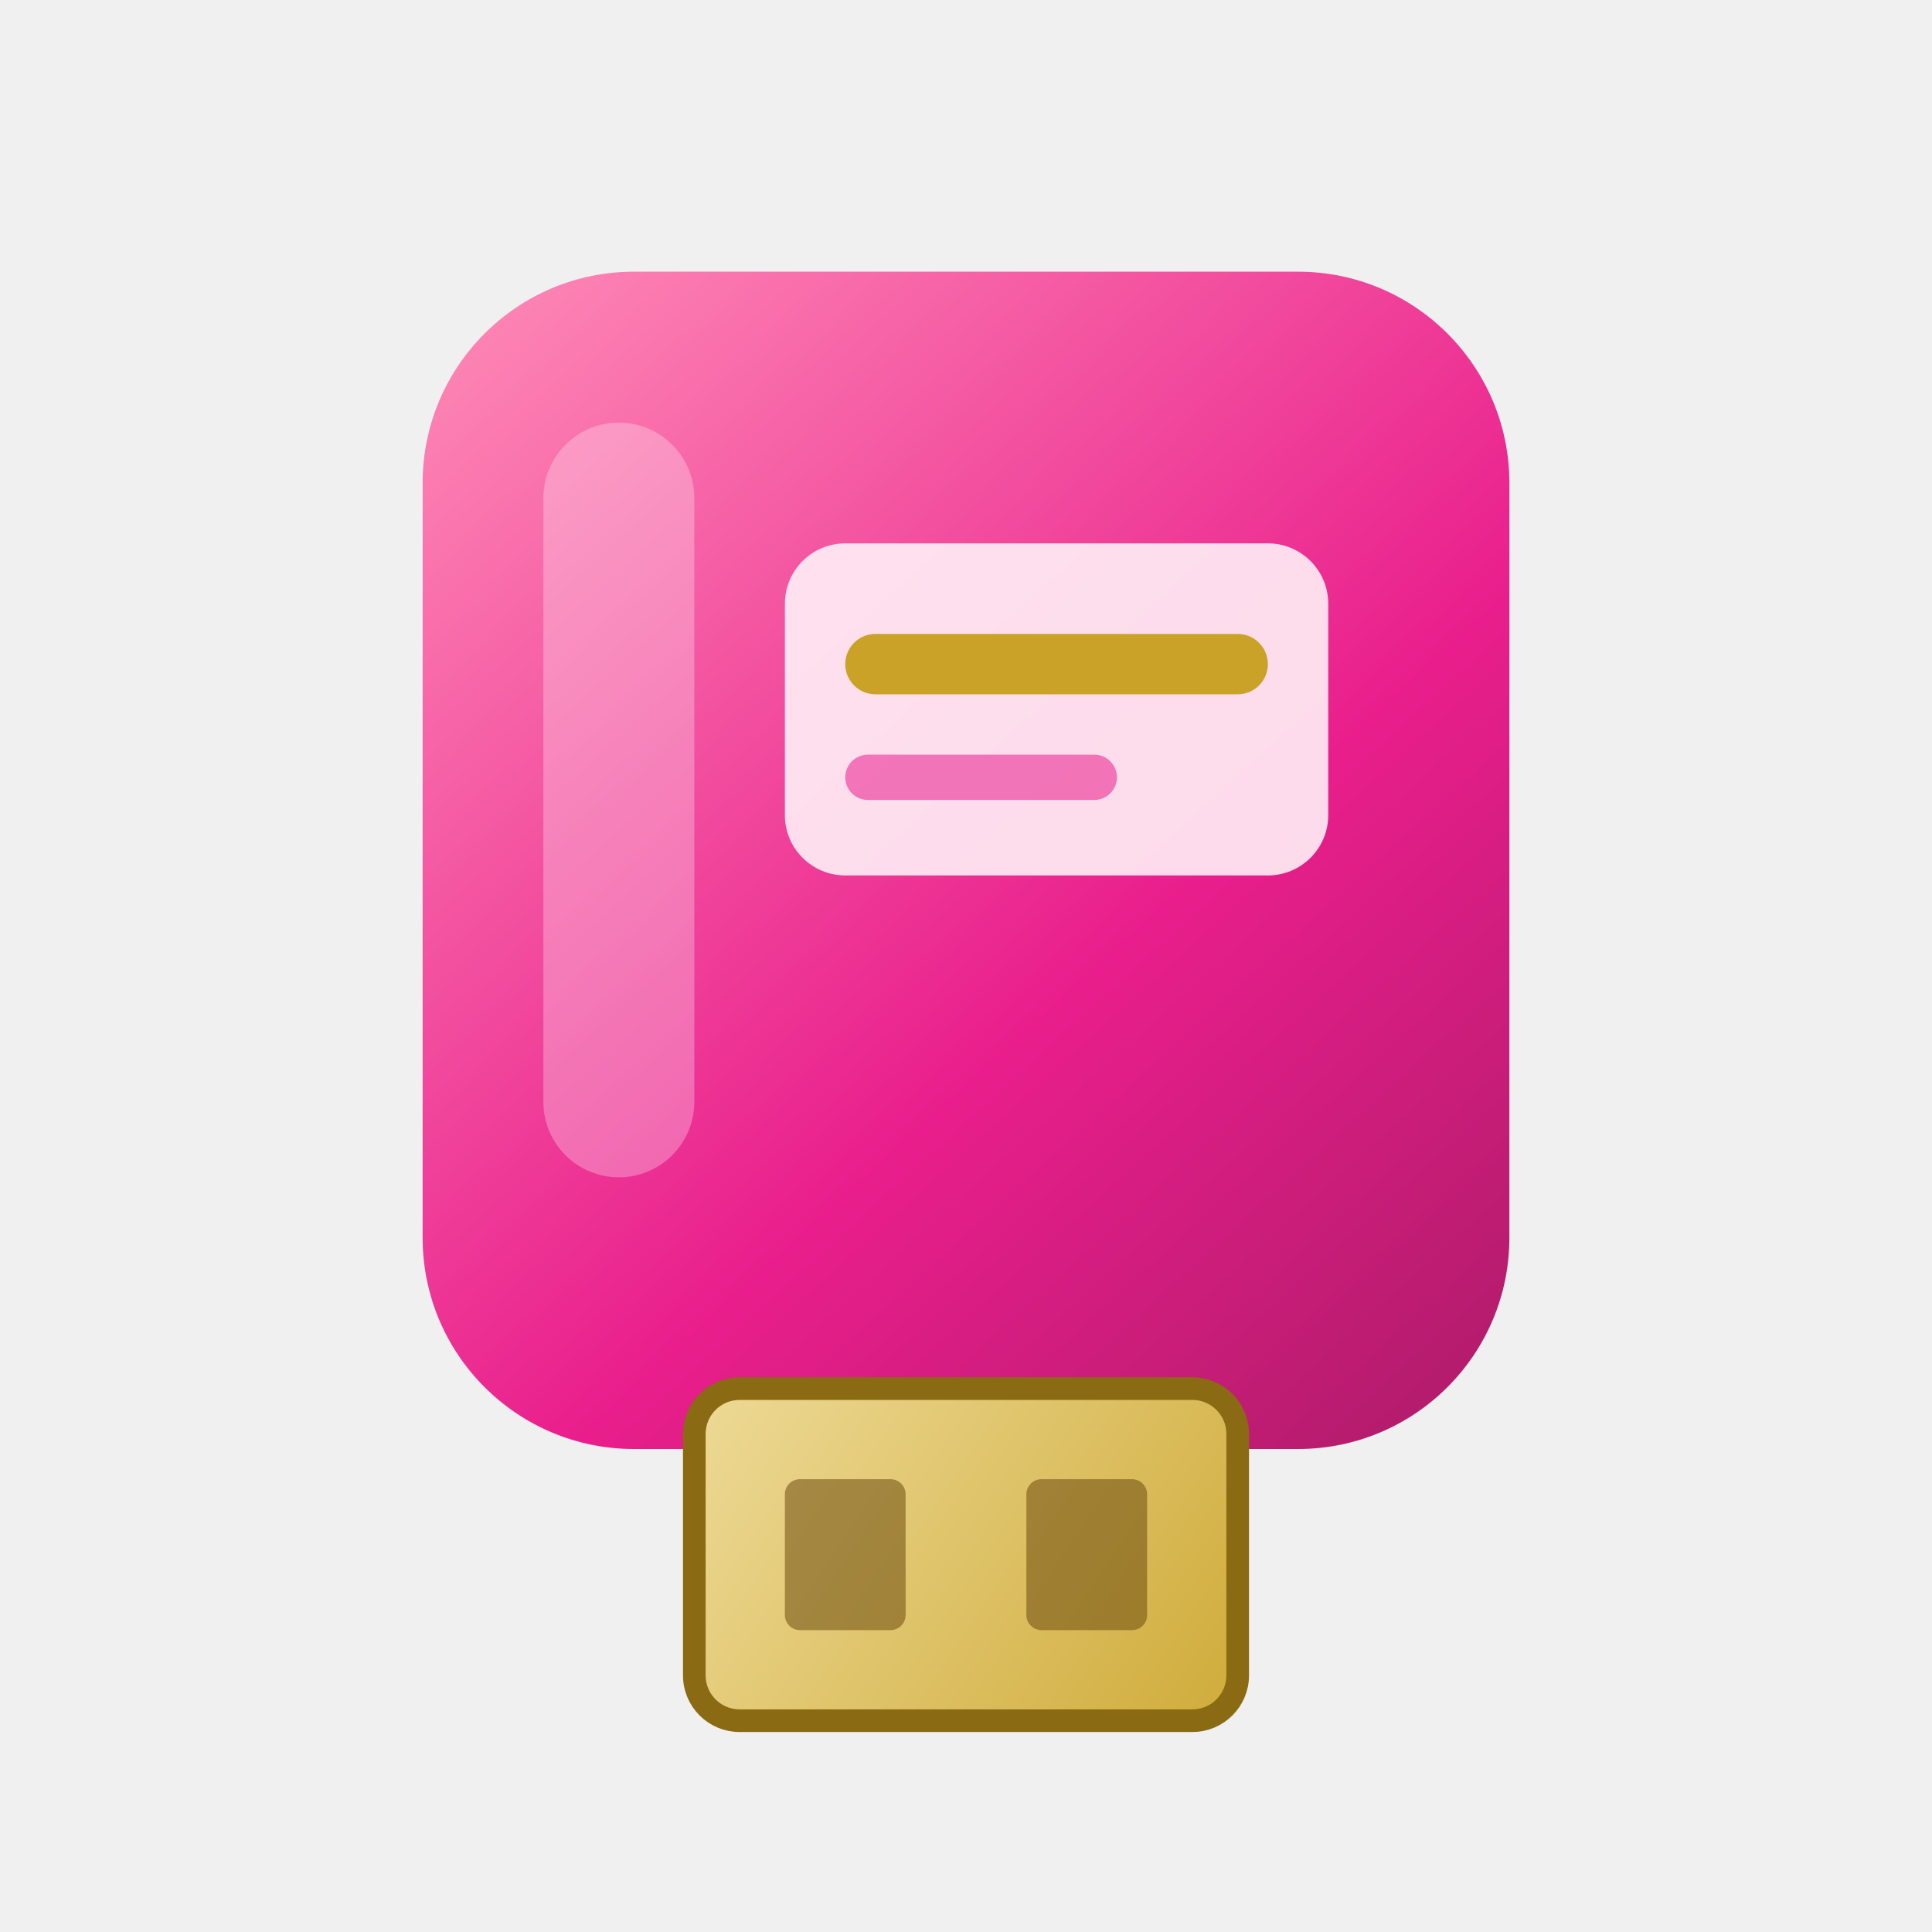
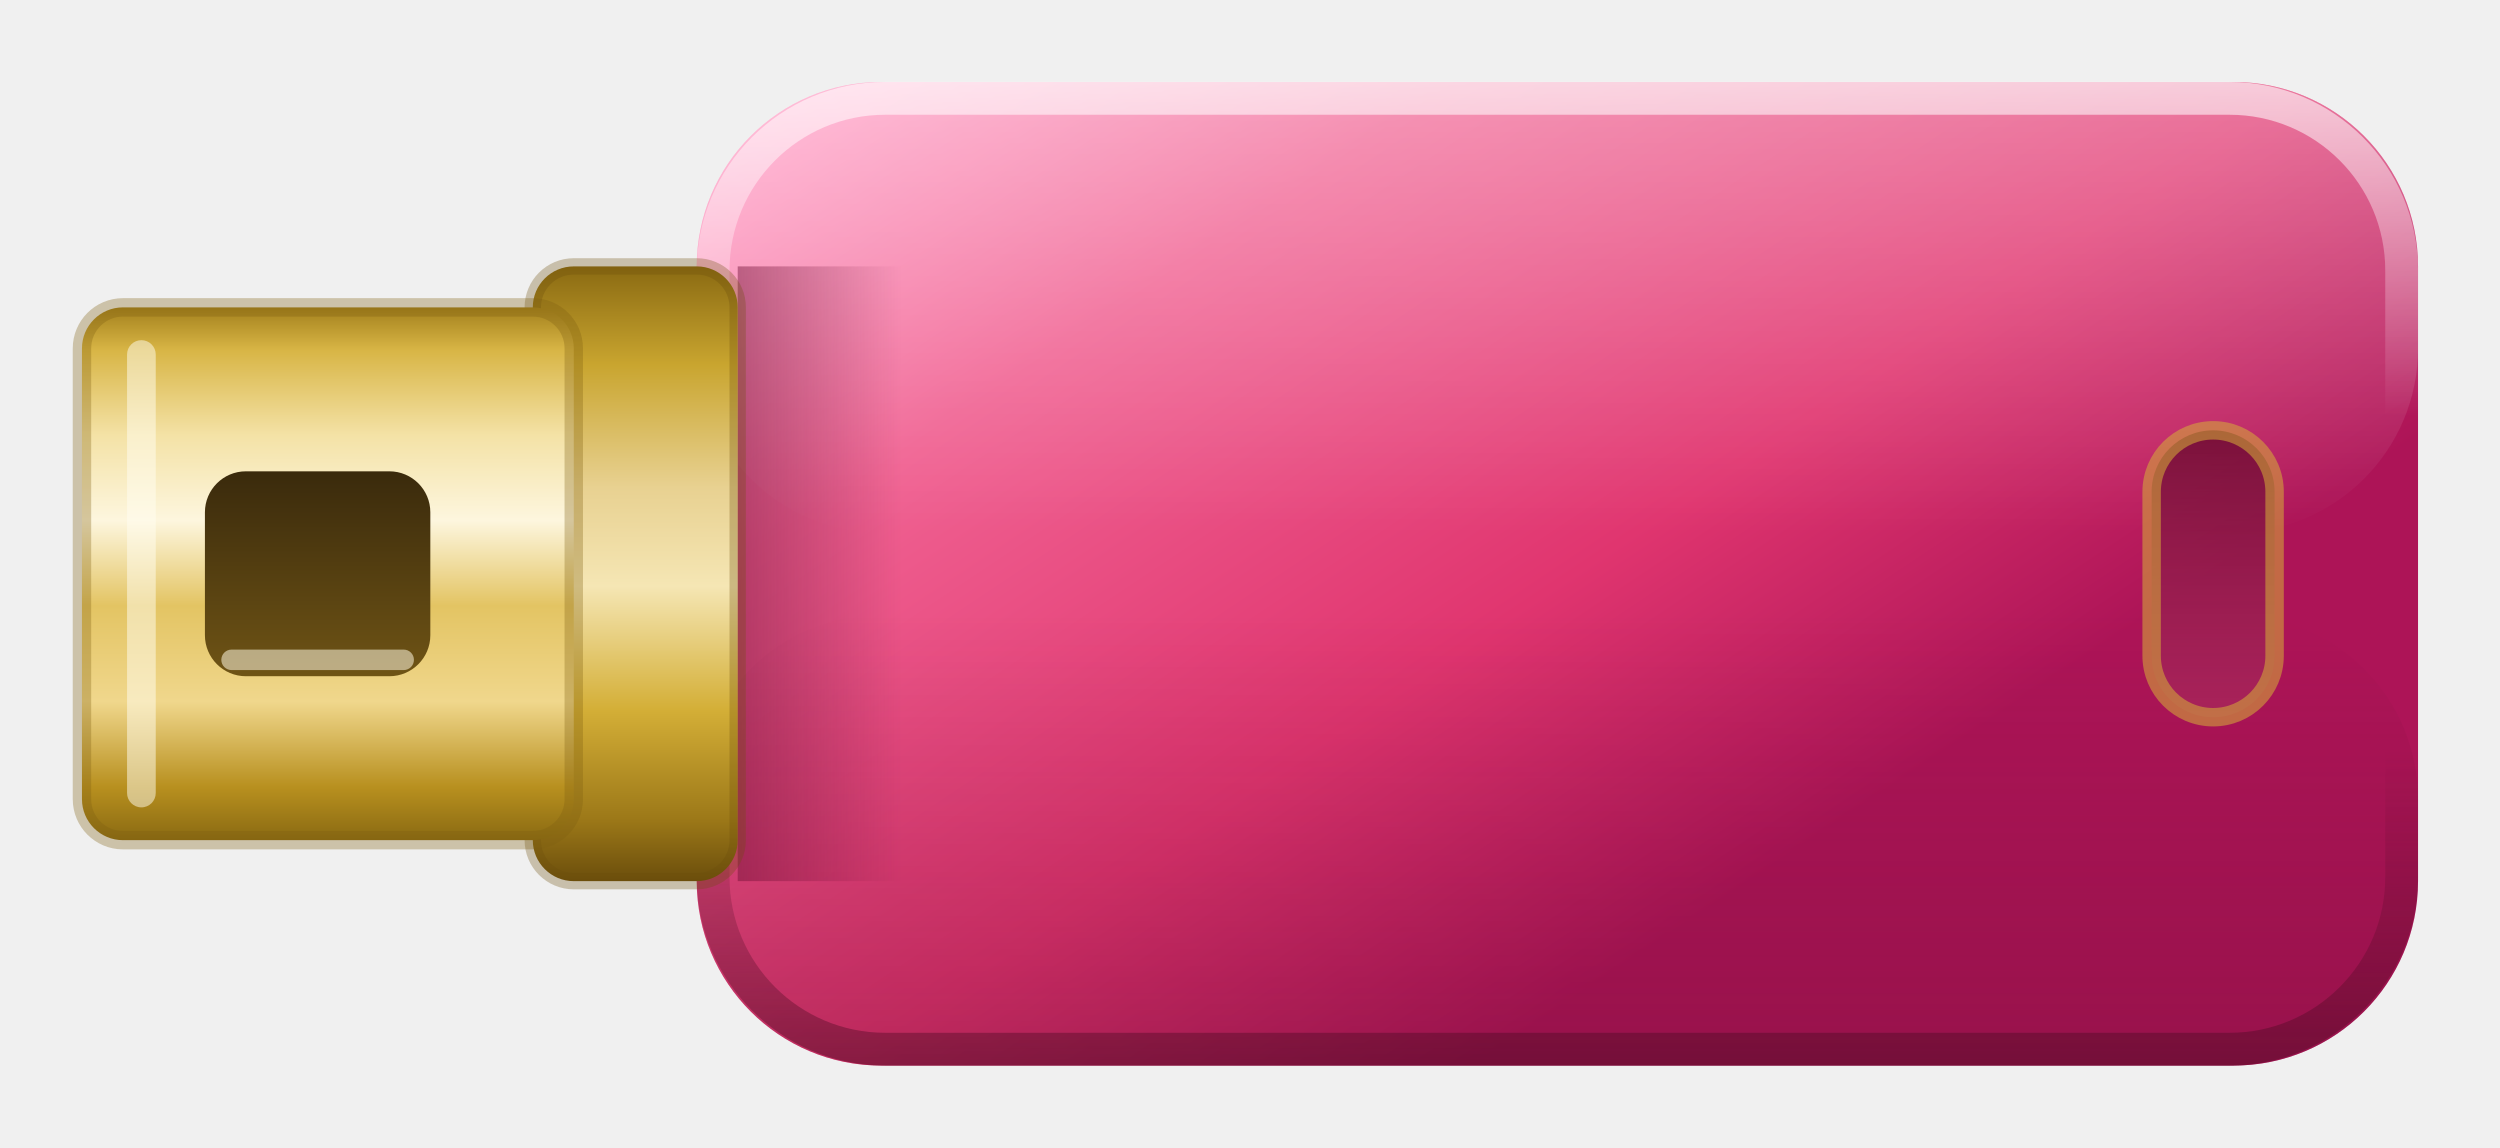
- <svg xmlns="http://www.w3.org/2000/svg" viewBox="0 0 128 128" role="img" aria-label="Thumbelina">
+ <svg xmlns="http://www.w3.org/2000/svg" viewBox="0 0 122 56" width="122" height="56" role="img" aria-label="Thumbelina">
  <defs>
-     <linearGradient id="body" x1="24" y1="20" x2="104" y2="108" gradientUnits="userSpaceOnUse">
-       <stop offset="0%" stop-color="#ff8fb8" />
-       <stop offset="55%" stop-color="#e91e8c" />
-       <stop offset="100%" stop-color="#9b1b5e" />
+     <linearGradient id="tb-shell" x1="40" y1="4" x2="72" y2="52" gradientUnits="userSpaceOnUse">
+       <stop offset="0" stop-color="#ff9ec5" />
+       <stop offset="0.3" stop-color="#f06292" />
+       <stop offset="0.7" stop-color="#e0356f" />
+       <stop offset="1" stop-color="#ad1457" />
    </linearGradient>
-     <linearGradient id="gold" x1="40" y1="88" x2="88" y2="120" gradientUnits="userSpaceOnUse">
-       <stop offset="0%" stop-color="#f3e2a7" />
-       <stop offset="100%" stop-color="#c9a227" />
+     <linearGradient id="tb-sheen" x1="0" y1="4" x2="0" y2="26" gradientUnits="userSpaceOnUse">
+       <stop offset="0" stop-color="#ffffff" stop-opacity="0.32" />
+       <stop offset="1" stop-color="#ffffff" stop-opacity="0" />
+     </linearGradient>
+     <linearGradient id="tb-base" x1="0" y1="30" x2="0" y2="52" gradientUnits="userSpaceOnUse">
+       <stop offset="0" stop-color="#6d0d33" stop-opacity="0" />
+       <stop offset="1" stop-color="#6d0d33" stop-opacity="0.32" />
+     </linearGradient>
+     <linearGradient id="tb-bevel" x1="0" y1="4" x2="0" y2="52" gradientUnits="userSpaceOnUse">
+       <stop offset="0" stop-color="#ffffff" stop-opacity="0.62" />
+       <stop offset="0.34" stop-color="#ffffff" stop-opacity="0" />
+       <stop offset="0.68" stop-color="#4a0b22" stop-opacity="0" />
+       <stop offset="1" stop-color="#4a0b22" stop-opacity="0.45" />
+     </linearGradient>
+     <linearGradient id="tb-plug" x1="0" y1="15" x2="0" y2="41" gradientUnits="userSpaceOnUse">
+       <stop offset="0" stop-color="#a3801c" />
+       <stop offset="0.08" stop-color="#d8b545" />
+       <stop offset="0.24" stop-color="#f4e2a6" />
+       <stop offset="0.4" stop-color="#fdf6de" />
+       <stop offset="0.56" stop-color="#e3c463" />
+       <stop offset="0.74" stop-color="#f0d78c" />
+       <stop offset="0.9" stop-color="#b8901f" />
+       <stop offset="1" stop-color="#8a6a12" />
+     </linearGradient>
+     <linearGradient id="tb-collar" x1="0" y1="13" x2="0" y2="43" gradientUnits="userSpaceOnUse">
+       <stop offset="0" stop-color="#8a6a12" />
+       <stop offset="0.16" stop-color="#c9a52f" />
+       <stop offset="0.36" stop-color="#e8d191" />
+       <stop offset="0.52" stop-color="#f5e6b4" />
+       <stop offset="0.72" stop-color="#d4af37" />
+       <stop offset="0.9" stop-color="#9c7818" />
+       <stop offset="1" stop-color="#6b4e0c" />
+     </linearGradient>
+     <linearGradient id="tb-detent" x1="0" y1="23" x2="0" y2="33" gradientUnits="userSpaceOnUse">
+       <stop offset="0" stop-color="#3a2a0c" />
+       <stop offset="1" stop-color="#6f5415" />
+     </linearGradient>
+     <linearGradient id="tb-eyelet" x1="0" y1="21" x2="0" y2="35" gradientUnits="userSpaceOnUse">
+       <stop offset="0" stop-color="#6d0b31" stop-opacity="0.85" />
+       <stop offset="1" stop-color="#a8305f" stop-opacity="0.5" />
+     </linearGradient>
+     <linearGradient id="tb-underlap" x1="36" y1="0" x2="44" y2="0" gradientUnits="userSpaceOnUse">
+       <stop offset="0" stop-color="#6d0d33" stop-opacity="0.45" />
+       <stop offset="1" stop-color="#6d0d33" stop-opacity="0" />
    </linearGradient>
  </defs>
  <g id="thumbelina-glyph">
-     <rect x="28" y="18" width="72" height="78" rx="14" fill="url(#body)" />
-     <rect x="36" y="28" width="10" height="50" rx="5" fill="#ffffff" opacity="0.28" />
-     <rect x="52" y="36" width="36" height="22" rx="4" fill="#fff0f6" opacity="0.9" />
-     <rect x="56" y="42" width="28" height="4" rx="2" fill="#c9a227" />
-     <rect x="56" y="50" width="18" height="3" rx="1.5" fill="#e91e8c" opacity="0.55" />
-     <rect x="46" y="92" width="36" height="22" rx="3" fill="url(#gold)" stroke="#8a6a12" stroke-width="1.5" />
-     <rect x="52" y="98" width="8" height="10" rx="1" fill="#6d4c0f" opacity="0.55" />
-     <rect x="68" y="98" width="8" height="10" rx="1" fill="#6d4c0f" opacity="0.55" />
+     <rect x="34" y="4" width="84" height="48" rx="9" fill="url(#tb-shell)" />
+     <rect x="34" y="30" width="84" height="22" rx="9" fill="url(#tb-base)" />
+     <rect x="34" y="4" width="84" height="22" rx="9" fill="url(#tb-sheen)" />
+     <rect x="36" y="13" width="8" height="30" fill="url(#tb-underlap)" />
+     <rect x="105" y="21" width="6" height="14" rx="3" fill="url(#tb-eyelet)" stroke="#d4af37" stroke-opacity="0.55" stroke-width="0.9" />
+     <rect x="34.8" y="4.8" width="82.4" height="46.4" rx="8.4" fill="none" stroke="url(#tb-bevel)" stroke-width="1.6" />
+     <rect x="26" y="13" width="10" height="30" rx="2" fill="url(#tb-collar)" stroke="#6b4e0c" stroke-opacity="0.3" stroke-width="0.8" />
+     <rect x="4" y="15" width="24" height="26" rx="2" fill="url(#tb-plug)" stroke="#7d5f10" stroke-opacity="0.32" stroke-width="0.9" />
+     <rect x="6.2" y="16.6" width="1.4" height="22.8" rx="0.7" fill="#fffdf2" opacity="0.5" />
+     <rect x="10" y="23" width="11" height="10" rx="2" fill="url(#tb-detent)" />
+     <rect x="10.8" y="31.7" width="9.4" height="1" rx="0.5" fill="#fdf6de" opacity="0.55" />
  </g>
</svg>
